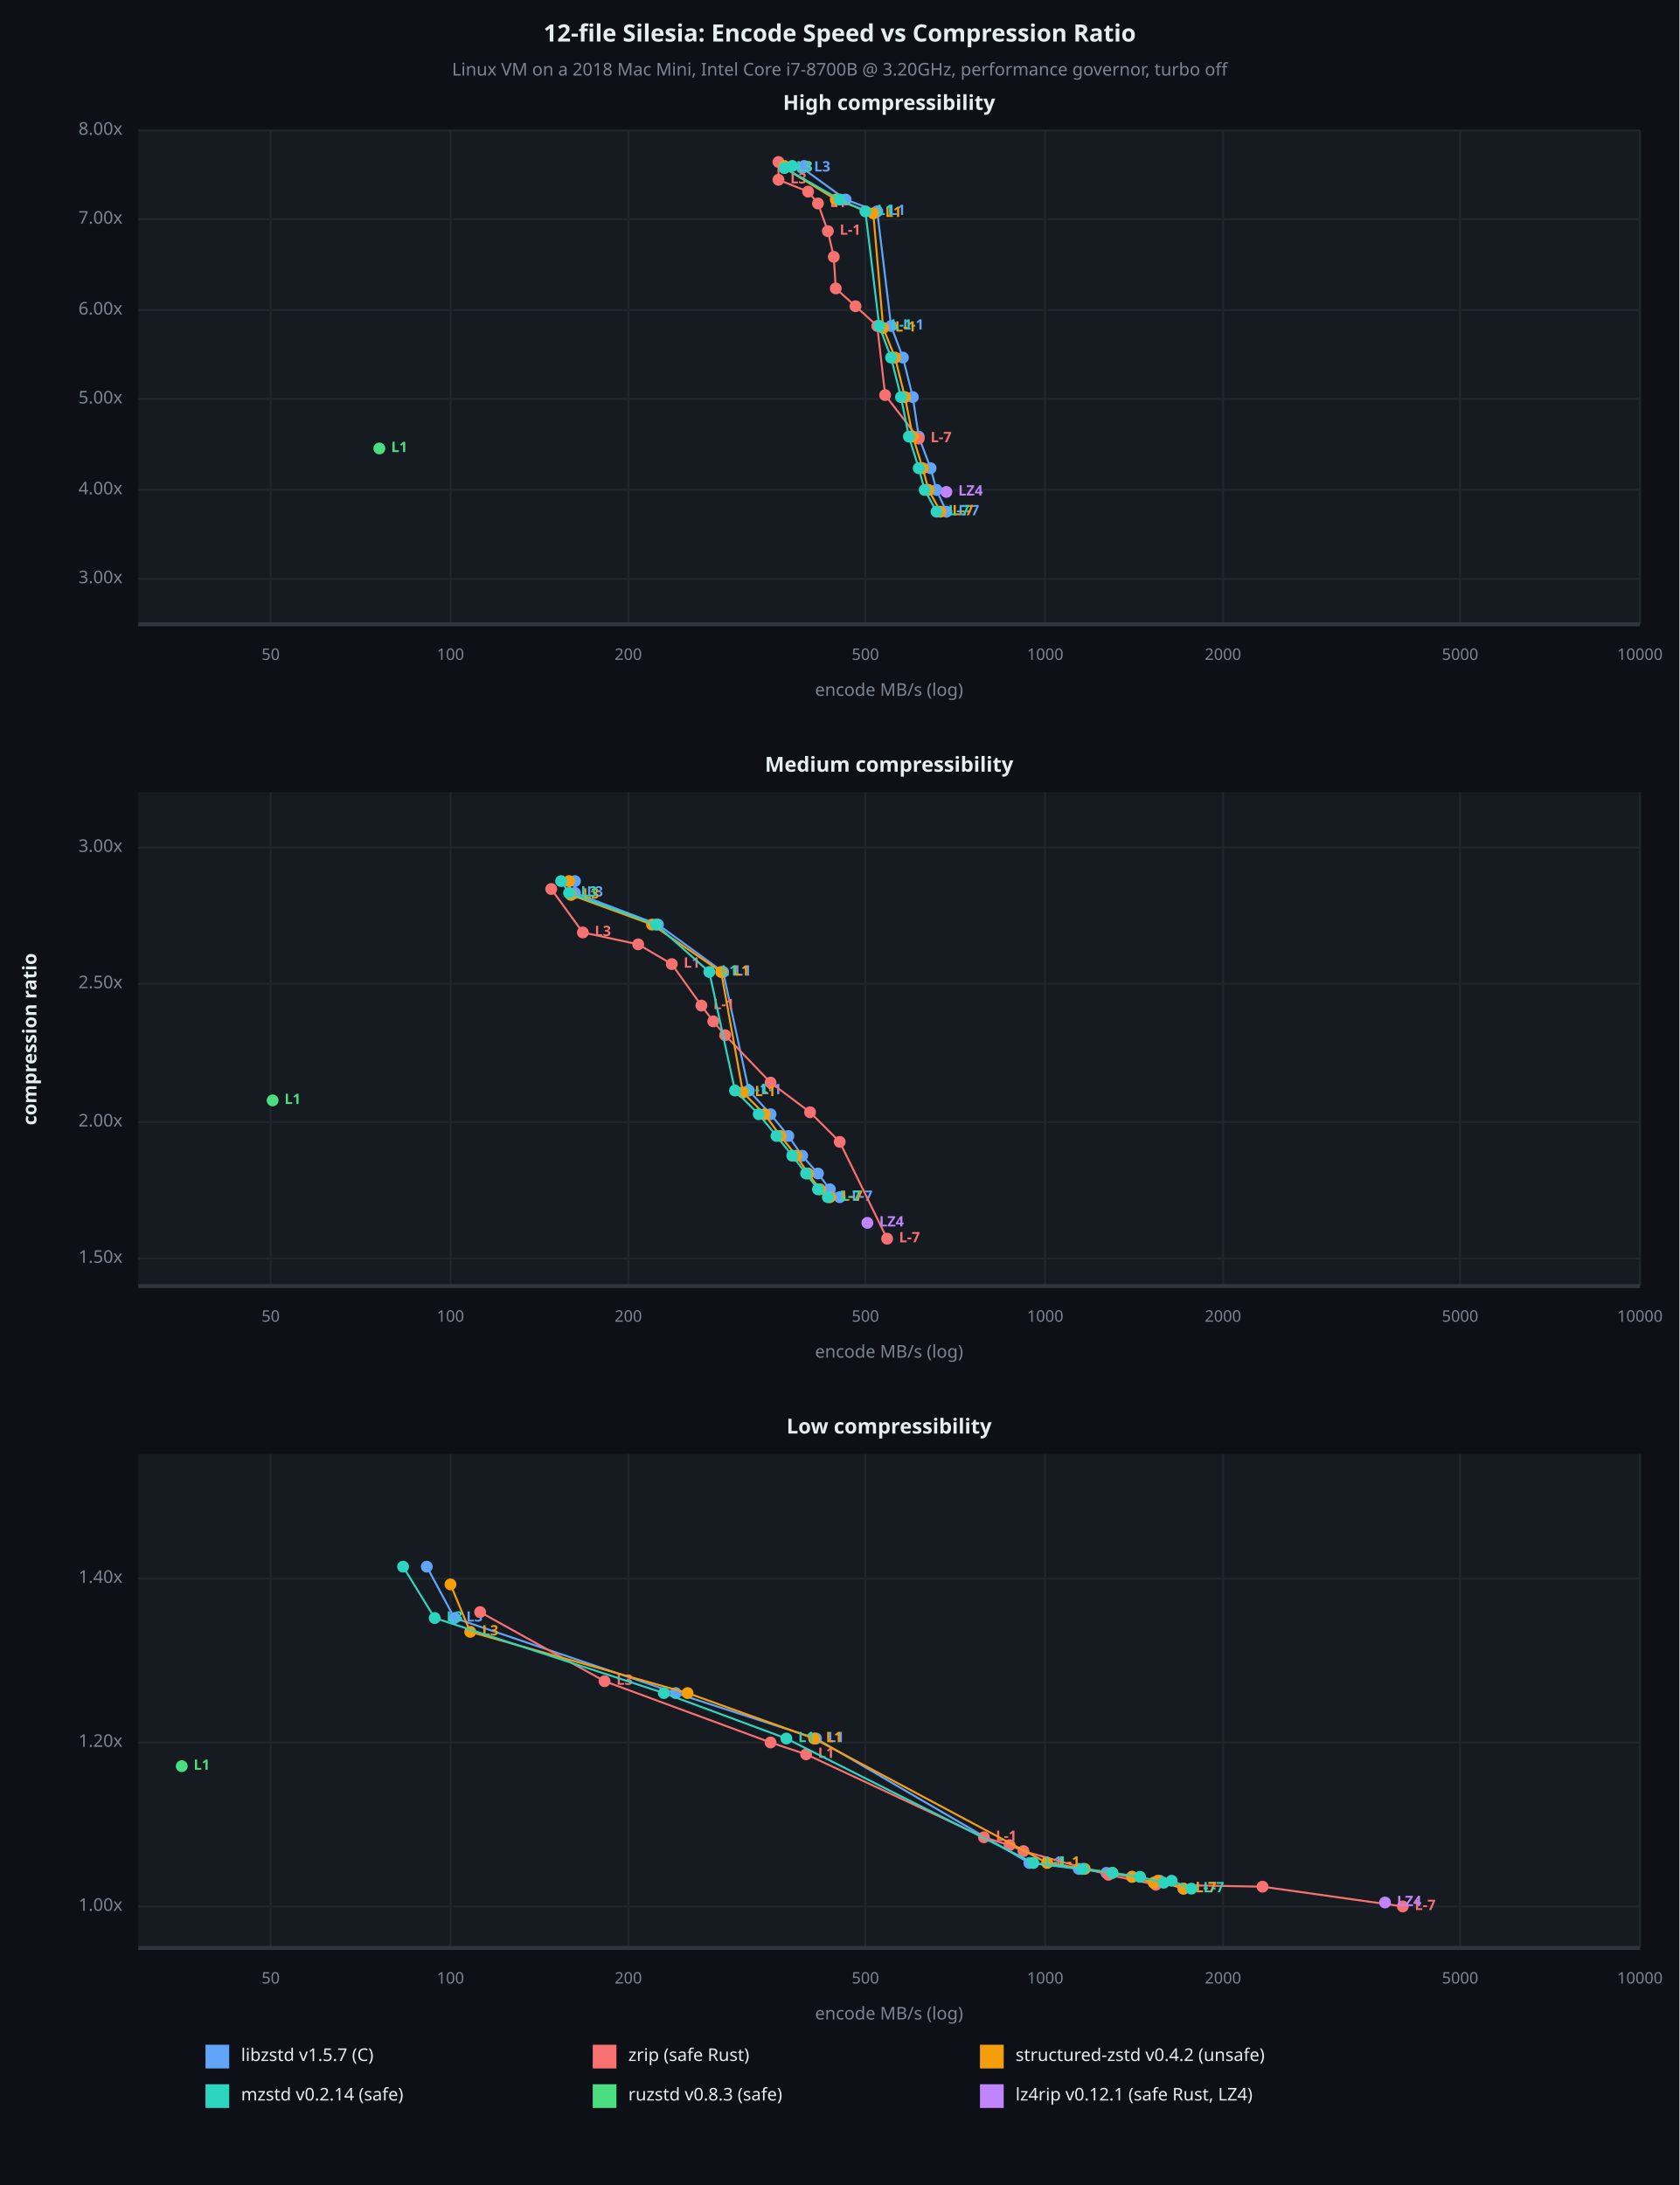
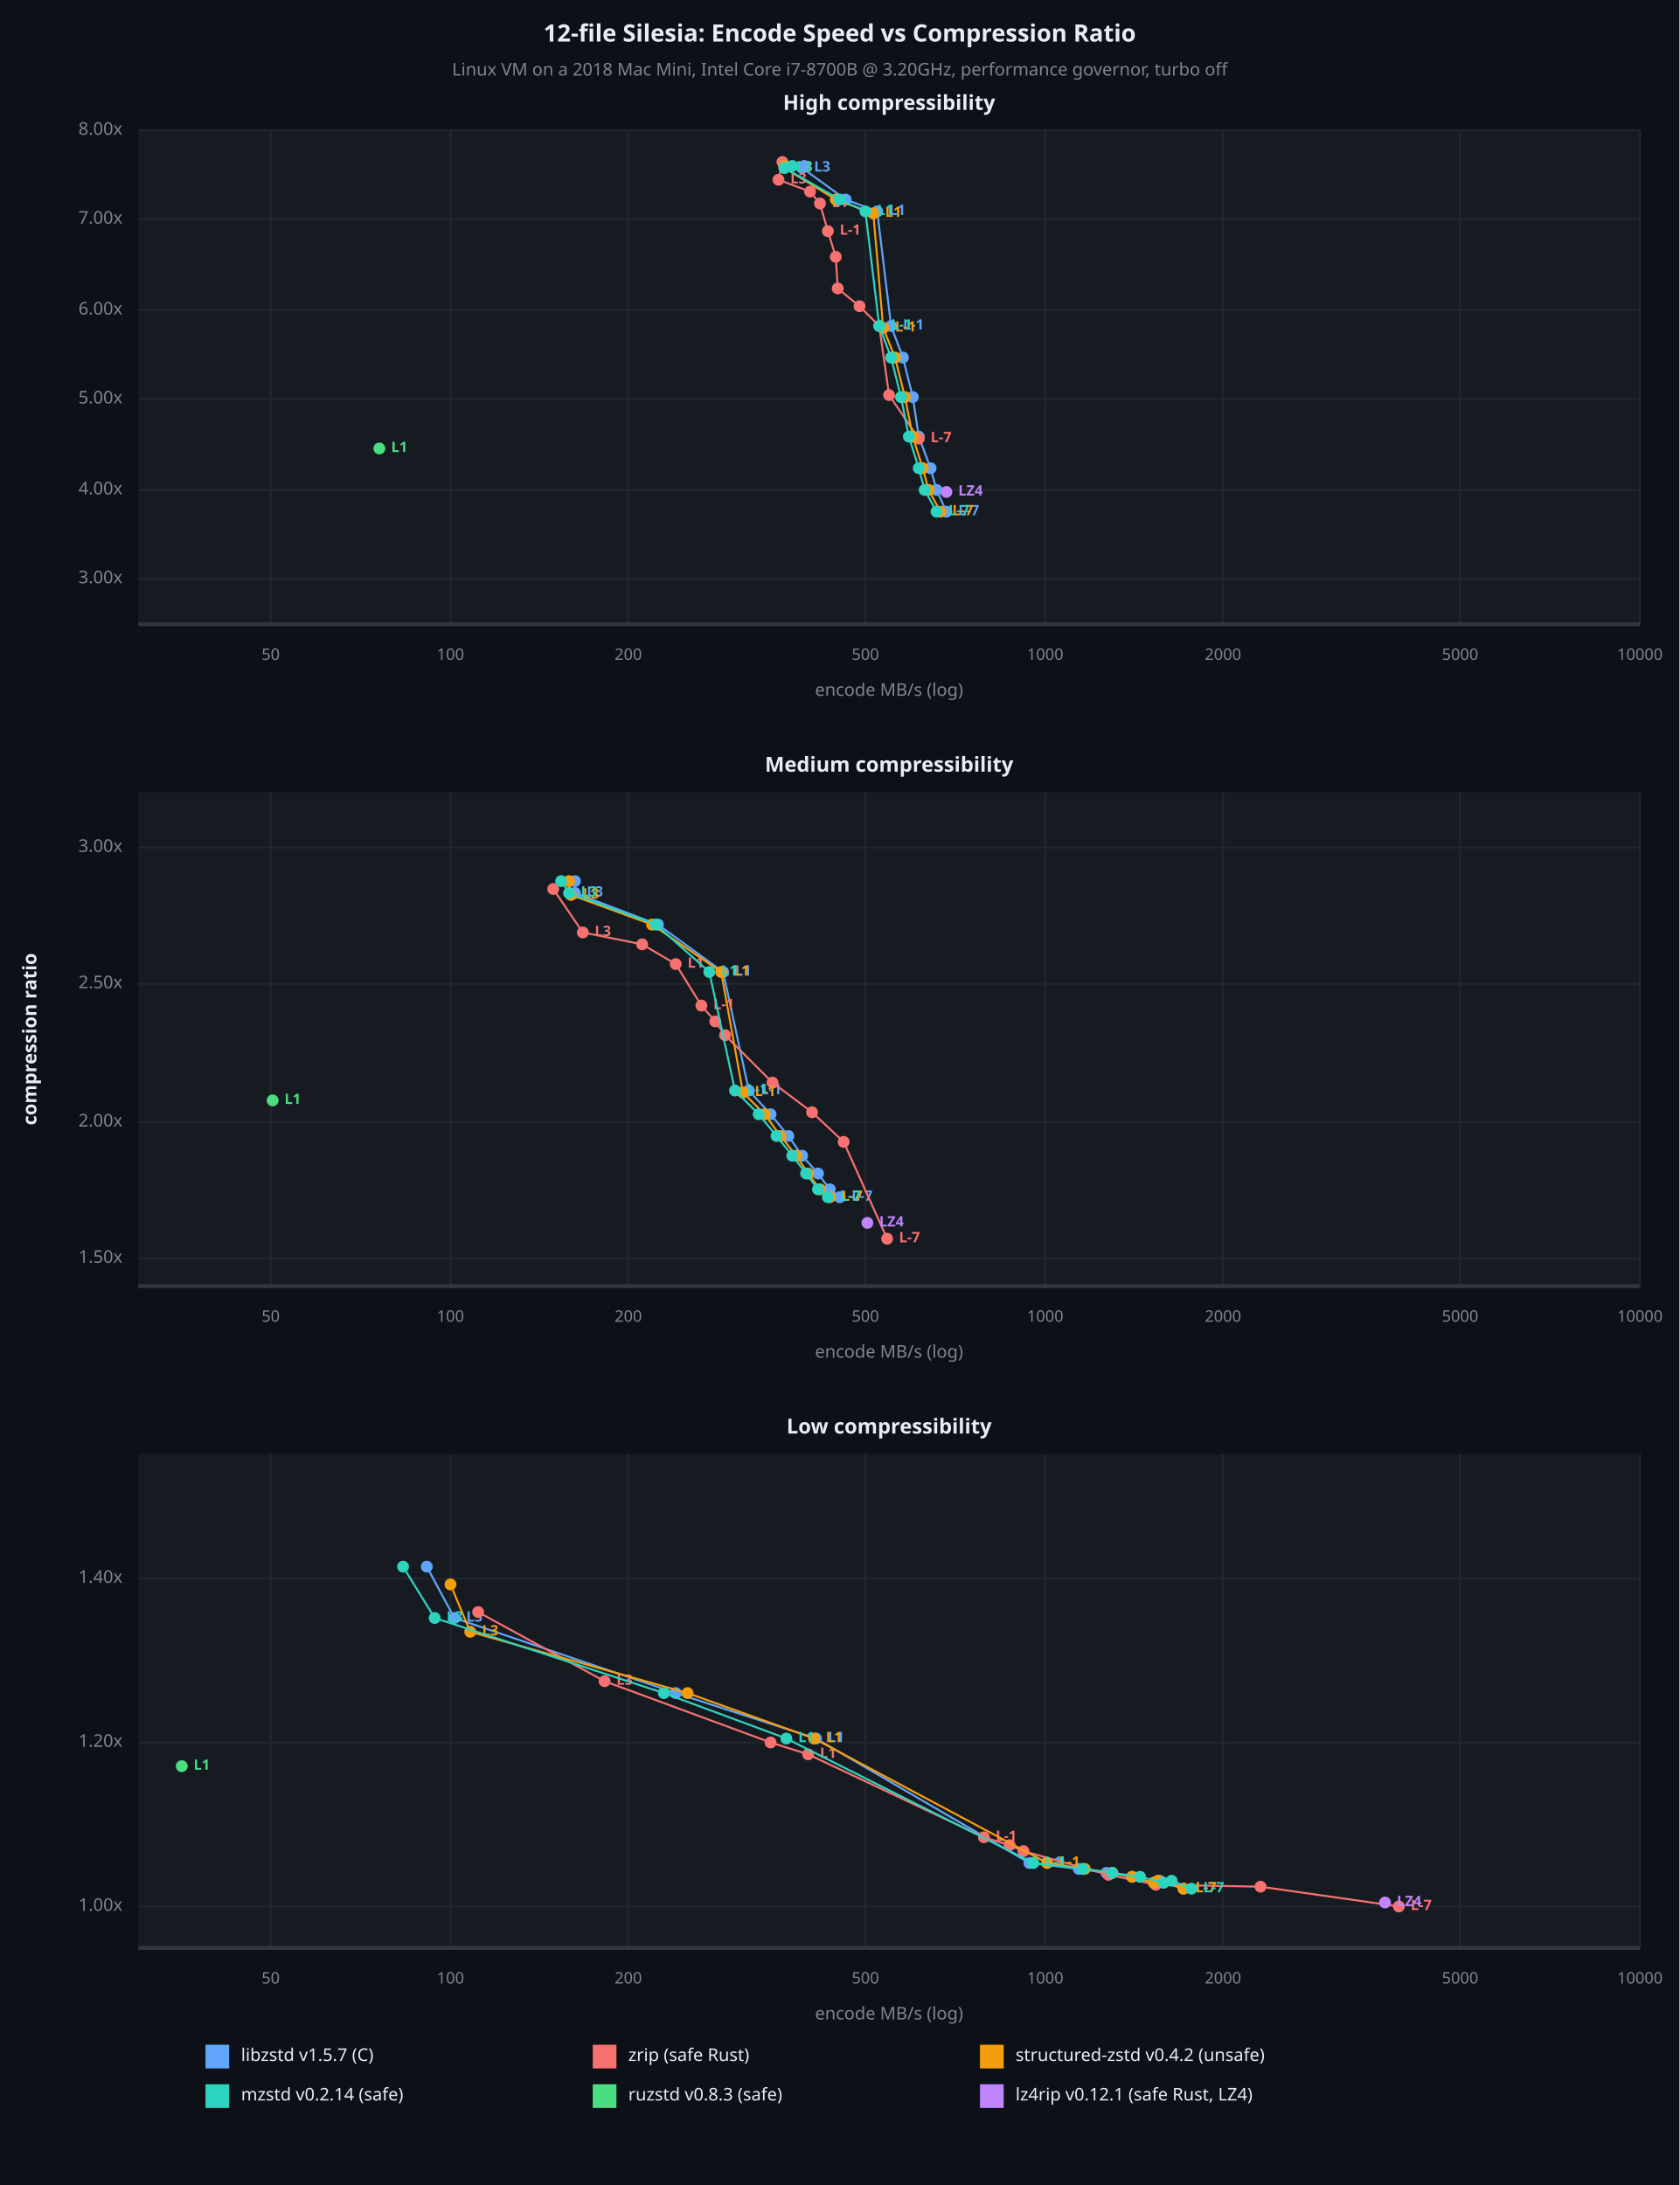
<svg xmlns="http://www.w3.org/2000/svg" viewBox="0 0 850 1106" font-family="system-ui, -apple-system, sans-serif">
  <rect x="0" y="0" width="850" height="1106" opacity="1" fill="#0D1117" stroke="none" />
  <text x="425" y="18" dy="0.5ex" text-anchor="middle" font-family="sans-serif" font-size="12.097" opacity="1" fill="#E6EDF3" font-weight="bold">
12-file Silesia: Encode Speed vs Compression Ratio
</text>
  <text x="425" y="36" dy="0.5ex" text-anchor="middle" font-family="sans-serif" font-size="8.871" opacity="1" fill="#7D8590">
Linux VM on a 2018 Mac Mini, Intel Core i7-8700B @ 3.20GHz, performance governor, turbo off
</text>
  <rect x="70" y="66" width="760" height="250" opacity="1" fill="#161B22" stroke="none" />
  <text x="450" y="53" dy="0.5ex" text-anchor="middle" font-family="sans-serif" font-size="10.484" opacity="1" fill="#E6EDF3" font-weight="bold">
High compressibility
</text>
  <polyline fill="none" opacity="1" stroke="#21262D" stroke-width="1" points="137,66 137,316 " />
  <text x="137" y="332" dy="0.5ex" text-anchor="middle" font-family="sans-serif" font-size="8.065" opacity="1" fill="#7D8590">
50
</text>
  <polyline fill="none" opacity="1" stroke="#21262D" stroke-width="1" points="228,66 228,316 " />
  <text x="228" y="332" dy="0.5ex" text-anchor="middle" font-family="sans-serif" font-size="8.065" opacity="1" fill="#7D8590">
100
</text>
  <polyline fill="none" opacity="1" stroke="#21262D" stroke-width="1" points="318,66 318,316 " />
  <text x="318" y="332" dy="0.5ex" text-anchor="middle" font-family="sans-serif" font-size="8.065" opacity="1" fill="#7D8590">
200
</text>
  <polyline fill="none" opacity="1" stroke="#21262D" stroke-width="1" points="438,66 438,316 " />
  <text x="438" y="332" dy="0.5ex" text-anchor="middle" font-family="sans-serif" font-size="8.065" opacity="1" fill="#7D8590">
500
</text>
  <polyline fill="none" opacity="1" stroke="#21262D" stroke-width="1" points="529,66 529,316 " />
  <text x="529" y="332" dy="0.5ex" text-anchor="middle" font-family="sans-serif" font-size="8.065" opacity="1" fill="#7D8590">
1000
</text>
  <polyline fill="none" opacity="1" stroke="#21262D" stroke-width="1" points="619,66 619,316 " />
  <text x="619" y="332" dy="0.5ex" text-anchor="middle" font-family="sans-serif" font-size="8.065" opacity="1" fill="#7D8590">
2000
</text>
  <polyline fill="none" opacity="1" stroke="#21262D" stroke-width="1" points="739,66 739,316 " />
  <text x="739" y="332" dy="0.5ex" text-anchor="middle" font-family="sans-serif" font-size="8.065" opacity="1" fill="#7D8590">
5000
</text>
  <polyline fill="none" opacity="1" stroke="#21262D" stroke-width="1" points="830,66 830,316 " />
  <text x="830" y="332" dy="0.5ex" text-anchor="middle" font-family="sans-serif" font-size="8.065" opacity="1" fill="#7D8590">
10000
</text>
  <polyline fill="none" opacity="1" stroke="#21262D" stroke-width="1" points="70,293 830,293 " />
  <text x="62" y="293" dy="0.5ex" text-anchor="end" font-family="sans-serif" font-size="8.871" opacity="1" fill="#7D8590">
3.00x
</text>
  <polyline fill="none" opacity="1" stroke="#21262D" stroke-width="1" points="70,248 830,248 " />
  <text x="62" y="248" dy="0.5ex" text-anchor="end" font-family="sans-serif" font-size="8.871" opacity="1" fill="#7D8590">
4.00x
</text>
  <polyline fill="none" opacity="1" stroke="#21262D" stroke-width="1" points="70,202 830,202 " />
  <text x="62" y="202" dy="0.5ex" text-anchor="end" font-family="sans-serif" font-size="8.871" opacity="1" fill="#7D8590">
5.00x
</text>
  <polyline fill="none" opacity="1" stroke="#21262D" stroke-width="1" points="70,157 830,157 " />
  <text x="62" y="157" dy="0.5ex" text-anchor="end" font-family="sans-serif" font-size="8.871" opacity="1" fill="#7D8590">
6.00x
</text>
  <polyline fill="none" opacity="1" stroke="#21262D" stroke-width="1" points="70,111 830,111 " />
  <text x="62" y="111" dy="0.5ex" text-anchor="end" font-family="sans-serif" font-size="8.871" opacity="1" fill="#7D8590">
7.00x
</text>
  <polyline fill="none" opacity="1" stroke="#21262D" stroke-width="1" points="70,66 830,66 " />
  <text x="62" y="66" dy="0.5ex" text-anchor="end" font-family="sans-serif" font-size="8.871" opacity="1" fill="#7D8590">
8.00x
</text>
  <polyline fill="none" opacity="1" stroke="#30363D" stroke-width="2" points="70,316 830,316 " />
  <polyline fill="none" opacity="1" stroke="#60A5FA" stroke-width="1" points="479,259 474,248 471,237 465,221 462,201 457,181 451,165 444,107 428,101 406,85 407,84 " />
  <circle cx="479" cy="259" r="3" opacity="1" fill="#60A5FA" stroke="none" stroke-width="1" />
  <text x="485" y="259" dy="0.5ex" text-anchor="start" font-family="sans-serif" font-size="7.258" opacity="1" fill="#60A5FA" font-weight="bold">
L-7
</text>
  <circle cx="474" cy="248" r="3" opacity="1" fill="#60A5FA" stroke="none" stroke-width="1" />
  <circle cx="471" cy="237" r="3" opacity="1" fill="#60A5FA" stroke="none" stroke-width="1" />
  <circle cx="465" cy="221" r="3" opacity="1" fill="#60A5FA" stroke="none" stroke-width="1" />
  <circle cx="462" cy="201" r="3" opacity="1" fill="#60A5FA" stroke="none" stroke-width="1" />
  <circle cx="457" cy="181" r="3" opacity="1" fill="#60A5FA" stroke="none" stroke-width="1" />
  <circle cx="451" cy="165" r="3" opacity="1" fill="#60A5FA" stroke="none" stroke-width="1" />
  <text x="457" y="165" dy="0.5ex" text-anchor="start" font-family="sans-serif" font-size="7.258" opacity="1" fill="#60A5FA" font-weight="bold">
L-1
</text>
  <circle cx="444" cy="107" r="3" opacity="1" fill="#60A5FA" stroke="none" stroke-width="1" />
  <text x="450" y="107" dy="0.5ex" text-anchor="start" font-family="sans-serif" font-size="7.258" opacity="1" fill="#60A5FA" font-weight="bold">
L1
</text>
  <circle cx="428" cy="101" r="3" opacity="1" fill="#60A5FA" stroke="none" stroke-width="1" />
  <circle cx="406" cy="85" r="3" opacity="1" fill="#60A5FA" stroke="none" stroke-width="1" />
  <text x="412" y="85" dy="0.5ex" text-anchor="start" font-family="sans-serif" font-size="7.258" opacity="1" fill="#60A5FA" font-weight="bold">
L3
</text>
  <circle cx="407" cy="84" r="3" opacity="1" fill="#60A5FA" stroke="none" stroke-width="1" />
-   <polyline fill="none" opacity="1" stroke="#F87171" stroke-width="1" points="465,222 448,200 444,165 433,155 423,146 422,130 419,117 414,103 409,97 394,91 394,82 " />
+   <polyline fill="none" opacity="1" stroke="#F87171" stroke-width="1" points="465,222 450,200 445,165 435,155 424,146 423,130 419,117 415,103 410,97 394,91 396,82 " />
  <circle cx="465" cy="222" r="3" opacity="1" fill="#F87171" stroke="none" stroke-width="1" />
  <text x="471" y="222" dy="0.5ex" text-anchor="start" font-family="sans-serif" font-size="7.258" opacity="1" fill="#F87171" font-weight="bold">
L-7
</text>
-   <circle cx="448" cy="200" r="3" opacity="1" fill="#F87171" stroke="none" stroke-width="1" />
-   <circle cx="444" cy="165" r="3" opacity="1" fill="#F87171" stroke="none" stroke-width="1" />
-   <circle cx="433" cy="155" r="3" opacity="1" fill="#F87171" stroke="none" stroke-width="1" />
-   <circle cx="423" cy="146" r="3" opacity="1" fill="#F87171" stroke="none" stroke-width="1" />
-   <circle cx="422" cy="130" r="3" opacity="1" fill="#F87171" stroke="none" stroke-width="1" />
+   <circle cx="450" cy="200" r="3" opacity="1" fill="#F87171" stroke="none" stroke-width="1" />
+   <circle cx="445" cy="165" r="3" opacity="1" fill="#F87171" stroke="none" stroke-width="1" />
+   <circle cx="435" cy="155" r="3" opacity="1" fill="#F87171" stroke="none" stroke-width="1" />
+   <circle cx="424" cy="146" r="3" opacity="1" fill="#F87171" stroke="none" stroke-width="1" />
+   <circle cx="423" cy="130" r="3" opacity="1" fill="#F87171" stroke="none" stroke-width="1" />
  <circle cx="419" cy="117" r="3" opacity="1" fill="#F87171" stroke="none" stroke-width="1" />
  <text x="425" y="117" dy="0.5ex" text-anchor="start" font-family="sans-serif" font-size="7.258" opacity="1" fill="#F87171" font-weight="bold">
L-1
</text>
-   <circle cx="414" cy="103" r="3" opacity="1" fill="#F87171" stroke="none" stroke-width="1" />
-   <text x="420" y="103" dy="0.5ex" text-anchor="start" font-family="sans-serif" font-size="7.258" opacity="1" fill="#F87171" font-weight="bold">
- L1
- </text>
-   <circle cx="409" cy="97" r="3" opacity="1" fill="#F87171" stroke="none" stroke-width="1" />
+   <circle cx="415" cy="103" r="3" opacity="1" fill="#F87171" stroke="none" stroke-width="1" />
+   <text x="421" y="103" dy="0.5ex" text-anchor="start" font-family="sans-serif" font-size="7.258" opacity="1" fill="#F87171" font-weight="bold">
+ L1
+ </text>
+   <circle cx="410" cy="97" r="3" opacity="1" fill="#F87171" stroke="none" stroke-width="1" />
  <circle cx="394" cy="91" r="3" opacity="1" fill="#F87171" stroke="none" stroke-width="1" />
  <text x="400" y="91" dy="0.5ex" text-anchor="start" font-family="sans-serif" font-size="7.258" opacity="1" fill="#F87171" font-weight="bold">
L3
</text>
-   <circle cx="394" cy="82" r="3" opacity="1" fill="#F87171" stroke="none" stroke-width="1" />
+   <circle cx="396" cy="82" r="3" opacity="1" fill="#F87171" stroke="none" stroke-width="1" />
  <polyline fill="none" opacity="1" stroke="#F59E0B" stroke-width="1" points="476,259 470,248 467,237 462,221 458,201 453,181 447,166 442,108 423,101 397,85 397,84 " />
  <circle cx="476" cy="259" r="3" opacity="1" fill="#F59E0B" stroke="none" stroke-width="1" />
  <text x="482" y="259" dy="0.5ex" text-anchor="start" font-family="sans-serif" font-size="7.258" opacity="1" fill="#F59E0B" font-weight="bold">
L-7
</text>
  <circle cx="470" cy="248" r="3" opacity="1" fill="#F59E0B" stroke="none" stroke-width="1" />
  <circle cx="467" cy="237" r="3" opacity="1" fill="#F59E0B" stroke="none" stroke-width="1" />
  <circle cx="462" cy="221" r="3" opacity="1" fill="#F59E0B" stroke="none" stroke-width="1" />
  <circle cx="458" cy="201" r="3" opacity="1" fill="#F59E0B" stroke="none" stroke-width="1" />
  <circle cx="453" cy="181" r="3" opacity="1" fill="#F59E0B" stroke="none" stroke-width="1" />
  <circle cx="447" cy="166" r="3" opacity="1" fill="#F59E0B" stroke="none" stroke-width="1" />
  <text x="453" y="166" dy="0.5ex" text-anchor="start" font-family="sans-serif" font-size="7.258" opacity="1" fill="#F59E0B" font-weight="bold">
L-1
</text>
  <circle cx="442" cy="108" r="3" opacity="1" fill="#F59E0B" stroke="none" stroke-width="1" />
  <text x="448" y="108" dy="0.5ex" text-anchor="start" font-family="sans-serif" font-size="7.258" opacity="1" fill="#F59E0B" font-weight="bold">
L1
</text>
  <circle cx="423" cy="101" r="3" opacity="1" fill="#F59E0B" stroke="none" stroke-width="1" />
  <circle cx="397" cy="85" r="3" opacity="1" fill="#F59E0B" stroke="none" stroke-width="1" />
  <text x="403" y="85" dy="0.5ex" text-anchor="start" font-family="sans-serif" font-size="7.258" opacity="1" fill="#F59E0B" font-weight="bold">
L3
</text>
  <circle cx="397" cy="84" r="3" opacity="1" fill="#F59E0B" stroke="none" stroke-width="1" />
  <polyline fill="none" opacity="1" stroke="#2DD4BF" stroke-width="1" points="474,259 468,248 465,237 460,221 456,201 451,181 445,165 438,107 425,101 397,85 401,84 " />
  <circle cx="474" cy="259" r="3" opacity="1" fill="#2DD4BF" stroke="none" stroke-width="1" />
  <text x="480" y="259" dy="0.5ex" text-anchor="start" font-family="sans-serif" font-size="7.258" opacity="1" fill="#2DD4BF" font-weight="bold">
L-7
</text>
  <circle cx="468" cy="248" r="3" opacity="1" fill="#2DD4BF" stroke="none" stroke-width="1" />
  <circle cx="465" cy="237" r="3" opacity="1" fill="#2DD4BF" stroke="none" stroke-width="1" />
  <circle cx="460" cy="221" r="3" opacity="1" fill="#2DD4BF" stroke="none" stroke-width="1" />
  <circle cx="456" cy="201" r="3" opacity="1" fill="#2DD4BF" stroke="none" stroke-width="1" />
  <circle cx="451" cy="181" r="3" opacity="1" fill="#2DD4BF" stroke="none" stroke-width="1" />
  <circle cx="445" cy="165" r="3" opacity="1" fill="#2DD4BF" stroke="none" stroke-width="1" />
  <text x="451" y="165" dy="0.5ex" text-anchor="start" font-family="sans-serif" font-size="7.258" opacity="1" fill="#2DD4BF" font-weight="bold">
L-1
</text>
  <circle cx="438" cy="107" r="3" opacity="1" fill="#2DD4BF" stroke="none" stroke-width="1" />
  <text x="444" y="107" dy="0.5ex" text-anchor="start" font-family="sans-serif" font-size="7.258" opacity="1" fill="#2DD4BF" font-weight="bold">
L1
</text>
  <circle cx="425" cy="101" r="3" opacity="1" fill="#2DD4BF" stroke="none" stroke-width="1" />
  <circle cx="397" cy="85" r="3" opacity="1" fill="#2DD4BF" stroke="none" stroke-width="1" />
  <text x="403" y="85" dy="0.5ex" text-anchor="start" font-family="sans-serif" font-size="7.258" opacity="1" fill="#2DD4BF" font-weight="bold">
L3
</text>
  <circle cx="401" cy="84" r="3" opacity="1" fill="#2DD4BF" stroke="none" stroke-width="1" />
  <circle cx="192" cy="227" r="3" opacity="1" fill="#4ADE80" stroke="none" stroke-width="1" />
  <text x="198" y="227" dy="0.5ex" text-anchor="start" font-family="sans-serif" font-size="7.258" opacity="1" fill="#4ADE80" font-weight="bold">
L1
</text>
  <circle cx="479" cy="249" r="3" opacity="1" fill="#C084FC" stroke="none" stroke-width="1" />
  <text x="485" y="249" dy="0.5ex" text-anchor="start" font-family="sans-serif" font-size="7.258" opacity="1" fill="#C084FC" font-weight="bold">
LZ4
</text>
  <text x="450" y="350" dy="0.5ex" text-anchor="middle" font-family="sans-serif" font-size="8.871" opacity="1" fill="#7D8590">
encode MB/s (log)
</text>
  <rect x="70" y="401" width="760" height="250" opacity="1" fill="#161B22" stroke="none" />
  <text x="450" y="388" dy="0.5ex" text-anchor="middle" font-family="sans-serif" font-size="10.484" opacity="1" fill="#E6EDF3" font-weight="bold">
Medium compressibility
</text>
  <polyline fill="none" opacity="1" stroke="#21262D" stroke-width="1" points="137,401 137,651 " />
  <text x="137" y="667" dy="0.5ex" text-anchor="middle" font-family="sans-serif" font-size="8.065" opacity="1" fill="#7D8590">
50
</text>
  <polyline fill="none" opacity="1" stroke="#21262D" stroke-width="1" points="228,401 228,651 " />
  <text x="228" y="667" dy="0.5ex" text-anchor="middle" font-family="sans-serif" font-size="8.065" opacity="1" fill="#7D8590">
100
</text>
  <polyline fill="none" opacity="1" stroke="#21262D" stroke-width="1" points="318,401 318,651 " />
  <text x="318" y="667" dy="0.5ex" text-anchor="middle" font-family="sans-serif" font-size="8.065" opacity="1" fill="#7D8590">
200
</text>
  <polyline fill="none" opacity="1" stroke="#21262D" stroke-width="1" points="438,401 438,651 " />
  <text x="438" y="667" dy="0.5ex" text-anchor="middle" font-family="sans-serif" font-size="8.065" opacity="1" fill="#7D8590">
500
</text>
  <polyline fill="none" opacity="1" stroke="#21262D" stroke-width="1" points="529,401 529,651 " />
  <text x="529" y="667" dy="0.5ex" text-anchor="middle" font-family="sans-serif" font-size="8.065" opacity="1" fill="#7D8590">
1000
</text>
  <polyline fill="none" opacity="1" stroke="#21262D" stroke-width="1" points="619,401 619,651 " />
  <text x="619" y="667" dy="0.5ex" text-anchor="middle" font-family="sans-serif" font-size="8.065" opacity="1" fill="#7D8590">
2000
</text>
  <polyline fill="none" opacity="1" stroke="#21262D" stroke-width="1" points="739,401 739,651 " />
  <text x="739" y="667" dy="0.5ex" text-anchor="middle" font-family="sans-serif" font-size="8.065" opacity="1" fill="#7D8590">
5000
</text>
  <polyline fill="none" opacity="1" stroke="#21262D" stroke-width="1" points="830,401 830,651 " />
  <text x="830" y="667" dy="0.5ex" text-anchor="middle" font-family="sans-serif" font-size="8.065" opacity="1" fill="#7D8590">
10000
</text>
  <polyline fill="none" opacity="1" stroke="#21262D" stroke-width="1" points="70,637 830,637 " />
  <text x="62" y="637" dy="0.5ex" text-anchor="end" font-family="sans-serif" font-size="8.871" opacity="1" fill="#7D8590">
1.50x
</text>
  <polyline fill="none" opacity="1" stroke="#21262D" stroke-width="1" points="70,568 830,568 " />
  <text x="62" y="568" dy="0.5ex" text-anchor="end" font-family="sans-serif" font-size="8.871" opacity="1" fill="#7D8590">
2.00x
</text>
  <polyline fill="none" opacity="1" stroke="#21262D" stroke-width="1" points="70,498 830,498 " />
  <text x="62" y="498" dy="0.5ex" text-anchor="end" font-family="sans-serif" font-size="8.871" opacity="1" fill="#7D8590">
2.50x
</text>
  <polyline fill="none" opacity="1" stroke="#21262D" stroke-width="1" points="70,429 830,429 " />
  <text x="62" y="429" dy="0.5ex" text-anchor="end" font-family="sans-serif" font-size="8.871" opacity="1" fill="#7D8590">
3.00x
</text>
  <polyline fill="none" opacity="1" stroke="#30363D" stroke-width="2" points="70,651 830,651 " />
  <polyline fill="none" opacity="1" stroke="#60A5FA" stroke-width="1" points="425,606 420,602 414,594 406,585 399,575 390,564 379,552 366,492 333,468 291,452 291,446 " />
  <circle cx="425" cy="606" r="3" opacity="1" fill="#60A5FA" stroke="none" stroke-width="1" />
  <text x="431" y="606" dy="0.5ex" text-anchor="start" font-family="sans-serif" font-size="7.258" opacity="1" fill="#60A5FA" font-weight="bold">
L-7
</text>
  <circle cx="420" cy="602" r="3" opacity="1" fill="#60A5FA" stroke="none" stroke-width="1" />
  <circle cx="414" cy="594" r="3" opacity="1" fill="#60A5FA" stroke="none" stroke-width="1" />
  <circle cx="406" cy="585" r="3" opacity="1" fill="#60A5FA" stroke="none" stroke-width="1" />
  <circle cx="399" cy="575" r="3" opacity="1" fill="#60A5FA" stroke="none" stroke-width="1" />
  <circle cx="390" cy="564" r="3" opacity="1" fill="#60A5FA" stroke="none" stroke-width="1" />
  <circle cx="379" cy="552" r="3" opacity="1" fill="#60A5FA" stroke="none" stroke-width="1" />
  <text x="385" y="552" dy="0.5ex" text-anchor="start" font-family="sans-serif" font-size="7.258" opacity="1" fill="#60A5FA" font-weight="bold">
L-1
</text>
  <circle cx="366" cy="492" r="3" opacity="1" fill="#60A5FA" stroke="none" stroke-width="1" />
  <text x="372" y="492" dy="0.5ex" text-anchor="start" font-family="sans-serif" font-size="7.258" opacity="1" fill="#60A5FA" font-weight="bold">
L1
</text>
  <circle cx="333" cy="468" r="3" opacity="1" fill="#60A5FA" stroke="none" stroke-width="1" />
  <circle cx="291" cy="452" r="3" opacity="1" fill="#60A5FA" stroke="none" stroke-width="1" />
  <text x="297" y="452" dy="0.5ex" text-anchor="start" font-family="sans-serif" font-size="7.258" opacity="1" fill="#60A5FA" font-weight="bold">
L3
</text>
  <circle cx="291" cy="446" r="3" opacity="1" fill="#60A5FA" stroke="none" stroke-width="1" />
-   <polyline fill="none" opacity="1" stroke="#F87171" stroke-width="1" points="449,627 425,578 410,563 390,548 367,524 361,517 355,509 340,488 323,478 295,472 279,450 " />
+   <polyline fill="none" opacity="1" stroke="#F87171" stroke-width="1" points="449,627 427,578 411,563 391,548 367,524 362,517 355,509 342,488 325,478 295,472 280,450 " />
  <circle cx="449" cy="627" r="3" opacity="1" fill="#F87171" stroke="none" stroke-width="1" />
  <text x="455" y="627" dy="0.5ex" text-anchor="start" font-family="sans-serif" font-size="7.258" opacity="1" fill="#F87171" font-weight="bold">
L-7
</text>
-   <circle cx="425" cy="578" r="3" opacity="1" fill="#F87171" stroke="none" stroke-width="1" />
-   <circle cx="410" cy="563" r="3" opacity="1" fill="#F87171" stroke="none" stroke-width="1" />
-   <circle cx="390" cy="548" r="3" opacity="1" fill="#F87171" stroke="none" stroke-width="1" />
+   <circle cx="427" cy="578" r="3" opacity="1" fill="#F87171" stroke="none" stroke-width="1" />
+   <circle cx="411" cy="563" r="3" opacity="1" fill="#F87171" stroke="none" stroke-width="1" />
+   <circle cx="391" cy="548" r="3" opacity="1" fill="#F87171" stroke="none" stroke-width="1" />
  <circle cx="367" cy="524" r="3" opacity="1" fill="#F87171" stroke="none" stroke-width="1" />
-   <circle cx="361" cy="517" r="3" opacity="1" fill="#F87171" stroke="none" stroke-width="1" />
+   <circle cx="362" cy="517" r="3" opacity="1" fill="#F87171" stroke="none" stroke-width="1" />
  <circle cx="355" cy="509" r="3" opacity="1" fill="#F87171" stroke="none" stroke-width="1" />
  <text x="361" y="509" dy="0.5ex" text-anchor="start" font-family="sans-serif" font-size="7.258" opacity="1" fill="#F87171" font-weight="bold">
L-1
</text>
-   <circle cx="340" cy="488" r="3" opacity="1" fill="#F87171" stroke="none" stroke-width="1" />
-   <text x="346" y="488" dy="0.5ex" text-anchor="start" font-family="sans-serif" font-size="7.258" opacity="1" fill="#F87171" font-weight="bold">
- L1
- </text>
-   <circle cx="323" cy="478" r="3" opacity="1" fill="#F87171" stroke="none" stroke-width="1" />
+   <circle cx="342" cy="488" r="3" opacity="1" fill="#F87171" stroke="none" stroke-width="1" />
+   <text x="348" y="488" dy="0.5ex" text-anchor="start" font-family="sans-serif" font-size="7.258" opacity="1" fill="#F87171" font-weight="bold">
+ L1
+ </text>
+   <circle cx="325" cy="478" r="3" opacity="1" fill="#F87171" stroke="none" stroke-width="1" />
  <circle cx="295" cy="472" r="3" opacity="1" fill="#F87171" stroke="none" stroke-width="1" />
  <text x="301" y="472" dy="0.5ex" text-anchor="start" font-family="sans-serif" font-size="7.258" opacity="1" fill="#F87171" font-weight="bold">
L3
</text>
-   <circle cx="279" cy="450" r="3" opacity="1" fill="#F87171" stroke="none" stroke-width="1" />
+   <circle cx="280" cy="450" r="3" opacity="1" fill="#F87171" stroke="none" stroke-width="1" />
  <polyline fill="none" opacity="1" stroke="#F59E0B" stroke-width="1" points="420,606 415,602 409,594 403,585 395,575 387,564 376,553 365,492 330,468 289,453 288,446 " />
  <circle cx="420" cy="606" r="3" opacity="1" fill="#F59E0B" stroke="none" stroke-width="1" />
  <text x="426" y="606" dy="0.5ex" text-anchor="start" font-family="sans-serif" font-size="7.258" opacity="1" fill="#F59E0B" font-weight="bold">
L-7
</text>
  <circle cx="415" cy="602" r="3" opacity="1" fill="#F59E0B" stroke="none" stroke-width="1" />
  <circle cx="409" cy="594" r="3" opacity="1" fill="#F59E0B" stroke="none" stroke-width="1" />
  <circle cx="403" cy="585" r="3" opacity="1" fill="#F59E0B" stroke="none" stroke-width="1" />
  <circle cx="395" cy="575" r="3" opacity="1" fill="#F59E0B" stroke="none" stroke-width="1" />
  <circle cx="387" cy="564" r="3" opacity="1" fill="#F59E0B" stroke="none" stroke-width="1" />
  <circle cx="376" cy="553" r="3" opacity="1" fill="#F59E0B" stroke="none" stroke-width="1" />
  <text x="382" y="553" dy="0.5ex" text-anchor="start" font-family="sans-serif" font-size="7.258" opacity="1" fill="#F59E0B" font-weight="bold">
L-1
</text>
  <circle cx="365" cy="492" r="3" opacity="1" fill="#F59E0B" stroke="none" stroke-width="1" />
  <text x="371" y="492" dy="0.5ex" text-anchor="start" font-family="sans-serif" font-size="7.258" opacity="1" fill="#F59E0B" font-weight="bold">
L1
</text>
  <circle cx="330" cy="468" r="3" opacity="1" fill="#F59E0B" stroke="none" stroke-width="1" />
  <circle cx="289" cy="453" r="3" opacity="1" fill="#F59E0B" stroke="none" stroke-width="1" />
  <text x="295" y="453" dy="0.5ex" text-anchor="start" font-family="sans-serif" font-size="7.258" opacity="1" fill="#F59E0B" font-weight="bold">
L3
</text>
  <circle cx="288" cy="446" r="3" opacity="1" fill="#F59E0B" stroke="none" stroke-width="1" />
  <polyline fill="none" opacity="1" stroke="#2DD4BF" stroke-width="1" points="419,606 414,602 408,594 401,585 393,575 384,564 372,552 359,492 332,468 288,452 284,446 " />
  <circle cx="419" cy="606" r="3" opacity="1" fill="#2DD4BF" stroke="none" stroke-width="1" />
  <text x="425" y="606" dy="0.5ex" text-anchor="start" font-family="sans-serif" font-size="7.258" opacity="1" fill="#2DD4BF" font-weight="bold">
L-7
</text>
  <circle cx="414" cy="602" r="3" opacity="1" fill="#2DD4BF" stroke="none" stroke-width="1" />
  <circle cx="408" cy="594" r="3" opacity="1" fill="#2DD4BF" stroke="none" stroke-width="1" />
  <circle cx="401" cy="585" r="3" opacity="1" fill="#2DD4BF" stroke="none" stroke-width="1" />
  <circle cx="393" cy="575" r="3" opacity="1" fill="#2DD4BF" stroke="none" stroke-width="1" />
  <circle cx="384" cy="564" r="3" opacity="1" fill="#2DD4BF" stroke="none" stroke-width="1" />
  <circle cx="372" cy="552" r="3" opacity="1" fill="#2DD4BF" stroke="none" stroke-width="1" />
  <text x="378" y="552" dy="0.5ex" text-anchor="start" font-family="sans-serif" font-size="7.258" opacity="1" fill="#2DD4BF" font-weight="bold">
L-1
</text>
  <circle cx="359" cy="492" r="3" opacity="1" fill="#2DD4BF" stroke="none" stroke-width="1" />
  <text x="365" y="492" dy="0.5ex" text-anchor="start" font-family="sans-serif" font-size="7.258" opacity="1" fill="#2DD4BF" font-weight="bold">
L1
</text>
  <circle cx="332" cy="468" r="3" opacity="1" fill="#2DD4BF" stroke="none" stroke-width="1" />
  <circle cx="288" cy="452" r="3" opacity="1" fill="#2DD4BF" stroke="none" stroke-width="1" />
  <text x="294" y="452" dy="0.5ex" text-anchor="start" font-family="sans-serif" font-size="7.258" opacity="1" fill="#2DD4BF" font-weight="bold">
L3
</text>
  <circle cx="284" cy="446" r="3" opacity="1" fill="#2DD4BF" stroke="none" stroke-width="1" />
  <circle cx="138" cy="557" r="3" opacity="1" fill="#4ADE80" stroke="none" stroke-width="1" />
  <text x="144" y="557" dy="0.5ex" text-anchor="start" font-family="sans-serif" font-size="7.258" opacity="1" fill="#4ADE80" font-weight="bold">
L1
</text>
  <circle cx="439" cy="619" r="3" opacity="1" fill="#C084FC" stroke="none" stroke-width="1" />
  <text x="445" y="619" dy="0.5ex" text-anchor="start" font-family="sans-serif" font-size="7.258" opacity="1" fill="#C084FC" font-weight="bold">
LZ4
</text>
  <text x="450" y="685" dy="0.5ex" text-anchor="middle" font-family="sans-serif" font-size="8.871" opacity="1" fill="#7D8590">
encode MB/s (log)
</text>
  <rect x="70" y="736" width="760" height="250" opacity="1" fill="#161B22" stroke="none" />
  <text x="450" y="723" dy="0.5ex" text-anchor="middle" font-family="sans-serif" font-size="10.484" opacity="1" fill="#E6EDF3" font-weight="bold">
Low compressibility
</text>
  <polyline fill="none" opacity="1" stroke="#21262D" stroke-width="1" points="137,736 137,986 " />
  <text x="137" y="1002" dy="0.5ex" text-anchor="middle" font-family="sans-serif" font-size="8.065" opacity="1" fill="#7D8590">
50
</text>
  <polyline fill="none" opacity="1" stroke="#21262D" stroke-width="1" points="228,736 228,986 " />
  <text x="228" y="1002" dy="0.5ex" text-anchor="middle" font-family="sans-serif" font-size="8.065" opacity="1" fill="#7D8590">
100
</text>
  <polyline fill="none" opacity="1" stroke="#21262D" stroke-width="1" points="318,736 318,986 " />
  <text x="318" y="1002" dy="0.5ex" text-anchor="middle" font-family="sans-serif" font-size="8.065" opacity="1" fill="#7D8590">
200
</text>
  <polyline fill="none" opacity="1" stroke="#21262D" stroke-width="1" points="438,736 438,986 " />
  <text x="438" y="1002" dy="0.5ex" text-anchor="middle" font-family="sans-serif" font-size="8.065" opacity="1" fill="#7D8590">
500
</text>
  <polyline fill="none" opacity="1" stroke="#21262D" stroke-width="1" points="529,736 529,986 " />
  <text x="529" y="1002" dy="0.5ex" text-anchor="middle" font-family="sans-serif" font-size="8.065" opacity="1" fill="#7D8590">
1000
</text>
  <polyline fill="none" opacity="1" stroke="#21262D" stroke-width="1" points="619,736 619,986 " />
  <text x="619" y="1002" dy="0.5ex" text-anchor="middle" font-family="sans-serif" font-size="8.065" opacity="1" fill="#7D8590">
2000
</text>
  <polyline fill="none" opacity="1" stroke="#21262D" stroke-width="1" points="739,736 739,986 " />
  <text x="739" y="1002" dy="0.5ex" text-anchor="middle" font-family="sans-serif" font-size="8.065" opacity="1" fill="#7D8590">
5000
</text>
  <polyline fill="none" opacity="1" stroke="#21262D" stroke-width="1" points="830,736 830,986 " />
  <text x="830" y="1002" dy="0.5ex" text-anchor="middle" font-family="sans-serif" font-size="8.065" opacity="1" fill="#7D8590">
10000
</text>
  <polyline fill="none" opacity="1" stroke="#21262D" stroke-width="1" points="70,965 830,965 " />
  <text x="62" y="965" dy="0.5ex" text-anchor="end" font-family="sans-serif" font-size="8.871" opacity="1" fill="#7D8590">
1.00x
</text>
  <polyline fill="none" opacity="1" stroke="#21262D" stroke-width="1" points="70,882 830,882 " />
  <text x="62" y="882" dy="0.5ex" text-anchor="end" font-family="sans-serif" font-size="8.871" opacity="1" fill="#7D8590">
1.20x
</text>
  <polyline fill="none" opacity="1" stroke="#21262D" stroke-width="1" points="70,799 830,799 " />
  <text x="62" y="799" dy="0.5ex" text-anchor="end" font-family="sans-serif" font-size="8.871" opacity="1" fill="#7D8590">
1.40x
</text>
  <polyline fill="none" opacity="1" stroke="#30363D" stroke-width="2" points="70,986 830,986 " />
  <polyline fill="none" opacity="1" stroke="#60A5FA" stroke-width="1" points="599,956 587,952 584,953 573,950 560,948 546,946 521,943 413,880 342,857 230,819 216,793 " />
  <circle cx="599" cy="956" r="3" opacity="1" fill="#60A5FA" stroke="none" stroke-width="1" />
  <text x="605" y="956" dy="0.5ex" text-anchor="start" font-family="sans-serif" font-size="7.258" opacity="1" fill="#60A5FA" font-weight="bold">
L-7
</text>
  <circle cx="587" cy="952" r="3" opacity="1" fill="#60A5FA" stroke="none" stroke-width="1" />
  <circle cx="584" cy="953" r="3" opacity="1" fill="#60A5FA" stroke="none" stroke-width="1" />
  <circle cx="573" cy="950" r="3" opacity="1" fill="#60A5FA" stroke="none" stroke-width="1" />
  <circle cx="560" cy="948" r="3" opacity="1" fill="#60A5FA" stroke="none" stroke-width="1" />
  <circle cx="546" cy="946" r="3" opacity="1" fill="#60A5FA" stroke="none" stroke-width="1" />
  <circle cx="521" cy="943" r="3" opacity="1" fill="#60A5FA" stroke="none" stroke-width="1" />
  <text x="527" y="943" dy="0.5ex" text-anchor="start" font-family="sans-serif" font-size="7.258" opacity="1" fill="#60A5FA" font-weight="bold">
L-1
</text>
  <circle cx="413" cy="880" r="3" opacity="1" fill="#60A5FA" stroke="none" stroke-width="1" />
  <text x="419" y="880" dy="0.5ex" text-anchor="start" font-family="sans-serif" font-size="7.258" opacity="1" fill="#60A5FA" font-weight="bold">
L1
</text>
  <circle cx="342" cy="857" r="3" opacity="1" fill="#60A5FA" stroke="none" stroke-width="1" />
  <circle cx="230" cy="819" r="3" opacity="1" fill="#60A5FA" stroke="none" stroke-width="1" />
  <text x="236" y="819" dy="0.5ex" text-anchor="start" font-family="sans-serif" font-size="7.258" opacity="1" fill="#60A5FA" font-weight="bold">
L3
</text>
  <circle cx="216" cy="793" r="3" opacity="1" fill="#60A5FA" stroke="none" stroke-width="1" />
-   <polyline fill="none" opacity="1" stroke="#F87171" stroke-width="1" points="710,965 639,955 585,954 561,949 518,937 511,934 498,930 408,888 390,882 306,851 243,816 " />
-   <circle cx="710" cy="965" r="3" opacity="1" fill="#F87171" stroke="none" stroke-width="1" />
-   <text x="716" y="965" dy="0.5ex" text-anchor="start" font-family="sans-serif" font-size="7.258" opacity="1" fill="#F87171" font-weight="bold">
- L-7
- </text>
-   <circle cx="639" cy="955" r="3" opacity="1" fill="#F87171" stroke="none" stroke-width="1" />
+   <polyline fill="none" opacity="1" stroke="#F87171" stroke-width="1" points="708,965 638,955 585,954 561,949 518,937 511,934 498,930 409,888 390,882 306,851 242,816 " />
+   <circle cx="708" cy="965" r="3" opacity="1" fill="#F87171" stroke="none" stroke-width="1" />
+   <text x="714" y="965" dy="0.5ex" text-anchor="start" font-family="sans-serif" font-size="7.258" opacity="1" fill="#F87171" font-weight="bold">
+ L-7
+ </text>
+   <circle cx="638" cy="955" r="3" opacity="1" fill="#F87171" stroke="none" stroke-width="1" />
  <circle cx="585" cy="954" r="3" opacity="1" fill="#F87171" stroke="none" stroke-width="1" />
  <circle cx="561" cy="949" r="3" opacity="1" fill="#F87171" stroke="none" stroke-width="1" />
  <circle cx="518" cy="937" r="3" opacity="1" fill="#F87171" stroke="none" stroke-width="1" />
  <circle cx="511" cy="934" r="3" opacity="1" fill="#F87171" stroke="none" stroke-width="1" />
  <circle cx="498" cy="930" r="3" opacity="1" fill="#F87171" stroke="none" stroke-width="1" />
  <text x="504" y="930" dy="0.5ex" text-anchor="start" font-family="sans-serif" font-size="7.258" opacity="1" fill="#F87171" font-weight="bold">
L-1
</text>
-   <circle cx="408" cy="888" r="3" opacity="1" fill="#F87171" stroke="none" stroke-width="1" />
-   <text x="414" y="888" dy="0.5ex" text-anchor="start" font-family="sans-serif" font-size="7.258" opacity="1" fill="#F87171" font-weight="bold">
+   <circle cx="409" cy="888" r="3" opacity="1" fill="#F87171" stroke="none" stroke-width="1" />
+   <text x="415" y="888" dy="0.5ex" text-anchor="start" font-family="sans-serif" font-size="7.258" opacity="1" fill="#F87171" font-weight="bold">
L1
</text>
  <circle cx="390" cy="882" r="3" opacity="1" fill="#F87171" stroke="none" stroke-width="1" />
  <circle cx="306" cy="851" r="3" opacity="1" fill="#F87171" stroke="none" stroke-width="1" />
  <text x="312" y="851" dy="0.5ex" text-anchor="start" font-family="sans-serif" font-size="7.258" opacity="1" fill="#F87171" font-weight="bold">
L3
</text>
-   <circle cx="243" cy="816" r="3" opacity="1" fill="#F87171" stroke="none" stroke-width="1" />
+   <circle cx="242" cy="816" r="3" opacity="1" fill="#F87171" stroke="none" stroke-width="1" />
  <polyline fill="none" opacity="1" stroke="#F59E0B" stroke-width="1" points="599,956 586,952 584,953 573,950 563,948 549,946 530,943 412,880 348,857 238,826 228,802 " />
  <circle cx="599" cy="956" r="3" opacity="1" fill="#F59E0B" stroke="none" stroke-width="1" />
  <text x="605" y="956" dy="0.5ex" text-anchor="start" font-family="sans-serif" font-size="7.258" opacity="1" fill="#F59E0B" font-weight="bold">
L-7
</text>
  <circle cx="586" cy="952" r="3" opacity="1" fill="#F59E0B" stroke="none" stroke-width="1" />
  <circle cx="584" cy="953" r="3" opacity="1" fill="#F59E0B" stroke="none" stroke-width="1" />
  <circle cx="573" cy="950" r="3" opacity="1" fill="#F59E0B" stroke="none" stroke-width="1" />
  <circle cx="563" cy="948" r="3" opacity="1" fill="#F59E0B" stroke="none" stroke-width="1" />
  <circle cx="549" cy="946" r="3" opacity="1" fill="#F59E0B" stroke="none" stroke-width="1" />
  <circle cx="530" cy="943" r="3" opacity="1" fill="#F59E0B" stroke="none" stroke-width="1" />
  <text x="536" y="943" dy="0.5ex" text-anchor="start" font-family="sans-serif" font-size="7.258" opacity="1" fill="#F59E0B" font-weight="bold">
L-1
</text>
  <circle cx="412" cy="880" r="3" opacity="1" fill="#F59E0B" stroke="none" stroke-width="1" />
  <text x="418" y="880" dy="0.5ex" text-anchor="start" font-family="sans-serif" font-size="7.258" opacity="1" fill="#F59E0B" font-weight="bold">
L1
</text>
  <circle cx="348" cy="857" r="3" opacity="1" fill="#F59E0B" stroke="none" stroke-width="1" />
  <circle cx="238" cy="826" r="3" opacity="1" fill="#F59E0B" stroke="none" stroke-width="1" />
  <text x="244" y="826" dy="0.5ex" text-anchor="start" font-family="sans-serif" font-size="7.258" opacity="1" fill="#F59E0B" font-weight="bold">
L3
</text>
  <circle cx="228" cy="802" r="3" opacity="1" fill="#F59E0B" stroke="none" stroke-width="1" />
  <polyline fill="none" opacity="1" stroke="#2DD4BF" stroke-width="1" points="603,956 593,952 589,953 577,950 563,948 548,946 523,943 398,880 336,857 220,819 204,793 " />
  <circle cx="603" cy="956" r="3" opacity="1" fill="#2DD4BF" stroke="none" stroke-width="1" />
  <text x="609" y="956" dy="0.5ex" text-anchor="start" font-family="sans-serif" font-size="7.258" opacity="1" fill="#2DD4BF" font-weight="bold">
L-7
</text>
  <circle cx="593" cy="952" r="3" opacity="1" fill="#2DD4BF" stroke="none" stroke-width="1" />
  <circle cx="589" cy="953" r="3" opacity="1" fill="#2DD4BF" stroke="none" stroke-width="1" />
  <circle cx="577" cy="950" r="3" opacity="1" fill="#2DD4BF" stroke="none" stroke-width="1" />
  <circle cx="563" cy="948" r="3" opacity="1" fill="#2DD4BF" stroke="none" stroke-width="1" />
  <circle cx="548" cy="946" r="3" opacity="1" fill="#2DD4BF" stroke="none" stroke-width="1" />
  <circle cx="523" cy="943" r="3" opacity="1" fill="#2DD4BF" stroke="none" stroke-width="1" />
  <text x="529" y="943" dy="0.5ex" text-anchor="start" font-family="sans-serif" font-size="7.258" opacity="1" fill="#2DD4BF" font-weight="bold">
L-1
</text>
  <circle cx="398" cy="880" r="3" opacity="1" fill="#2DD4BF" stroke="none" stroke-width="1" />
  <text x="404" y="880" dy="0.5ex" text-anchor="start" font-family="sans-serif" font-size="7.258" opacity="1" fill="#2DD4BF" font-weight="bold">
L1
</text>
  <circle cx="336" cy="857" r="3" opacity="1" fill="#2DD4BF" stroke="none" stroke-width="1" />
  <circle cx="220" cy="819" r="3" opacity="1" fill="#2DD4BF" stroke="none" stroke-width="1" />
  <text x="226" y="819" dy="0.5ex" text-anchor="start" font-family="sans-serif" font-size="7.258" opacity="1" fill="#2DD4BF" font-weight="bold">
L3
</text>
  <circle cx="204" cy="793" r="3" opacity="1" fill="#2DD4BF" stroke="none" stroke-width="1" />
  <circle cx="92" cy="894" r="3" opacity="1" fill="#4ADE80" stroke="none" stroke-width="1" />
  <text x="98" y="894" dy="0.5ex" text-anchor="start" font-family="sans-serif" font-size="7.258" opacity="1" fill="#4ADE80" font-weight="bold">
L1
</text>
  <circle cx="701" cy="963" r="3" opacity="1" fill="#C084FC" stroke="none" stroke-width="1" />
  <text x="707" y="963" dy="0.5ex" text-anchor="start" font-family="sans-serif" font-size="7.258" opacity="1" fill="#C084FC" font-weight="bold">
LZ4
</text>
  <text x="450" y="1020" dy="0.5ex" text-anchor="middle" font-family="sans-serif" font-size="8.871" opacity="1" fill="#7D8590">
encode MB/s (log)
</text>
  <text x="16" y="526" dy="0.5ex" text-anchor="middle" font-family="sans-serif" font-size="9.677" opacity="1" fill="#E6EDF3" font-weight="bold" transform="rotate(270, 16, 526)">
compression ratio
</text>
  <rect x="104" y="1035" width="12" height="12" opacity="1" fill="#60A5FA" stroke="none" />
  <text x="122" y="1041" dy="0.5ex" text-anchor="start" font-family="sans-serif" font-size="8.871" opacity="1" fill="#E6EDF3">
libzstd v1.5.7 (C)
</text>
  <rect x="300" y="1035" width="12" height="12" opacity="1" fill="#F87171" stroke="none" />
  <text x="318" y="1041" dy="0.5ex" text-anchor="start" font-family="sans-serif" font-size="8.871" opacity="1" fill="#E6EDF3">
zrip (safe Rust)
</text>
  <rect x="496" y="1035" width="12" height="12" opacity="1" fill="#F59E0B" stroke="none" />
  <text x="514" y="1041" dy="0.5ex" text-anchor="start" font-family="sans-serif" font-size="8.871" opacity="1" fill="#E6EDF3">
structured-zstd v0.4.2 (unsafe)
</text>
  <rect x="104" y="1055" width="12" height="12" opacity="1" fill="#2DD4BF" stroke="none" />
  <text x="122" y="1061" dy="0.5ex" text-anchor="start" font-family="sans-serif" font-size="8.871" opacity="1" fill="#E6EDF3">
mzstd v0.2.14 (safe)
</text>
  <rect x="300" y="1055" width="12" height="12" opacity="1" fill="#4ADE80" stroke="none" />
  <text x="318" y="1061" dy="0.5ex" text-anchor="start" font-family="sans-serif" font-size="8.871" opacity="1" fill="#E6EDF3">
ruzstd v0.8.3 (safe)
</text>
  <rect x="496" y="1055" width="12" height="12" opacity="1" fill="#C084FC" stroke="none" />
  <text x="514" y="1061" dy="0.5ex" text-anchor="start" font-family="sans-serif" font-size="8.871" opacity="1" fill="#E6EDF3">
lz4rip v0.12.1 (safe Rust, LZ4)
</text>
</svg>
